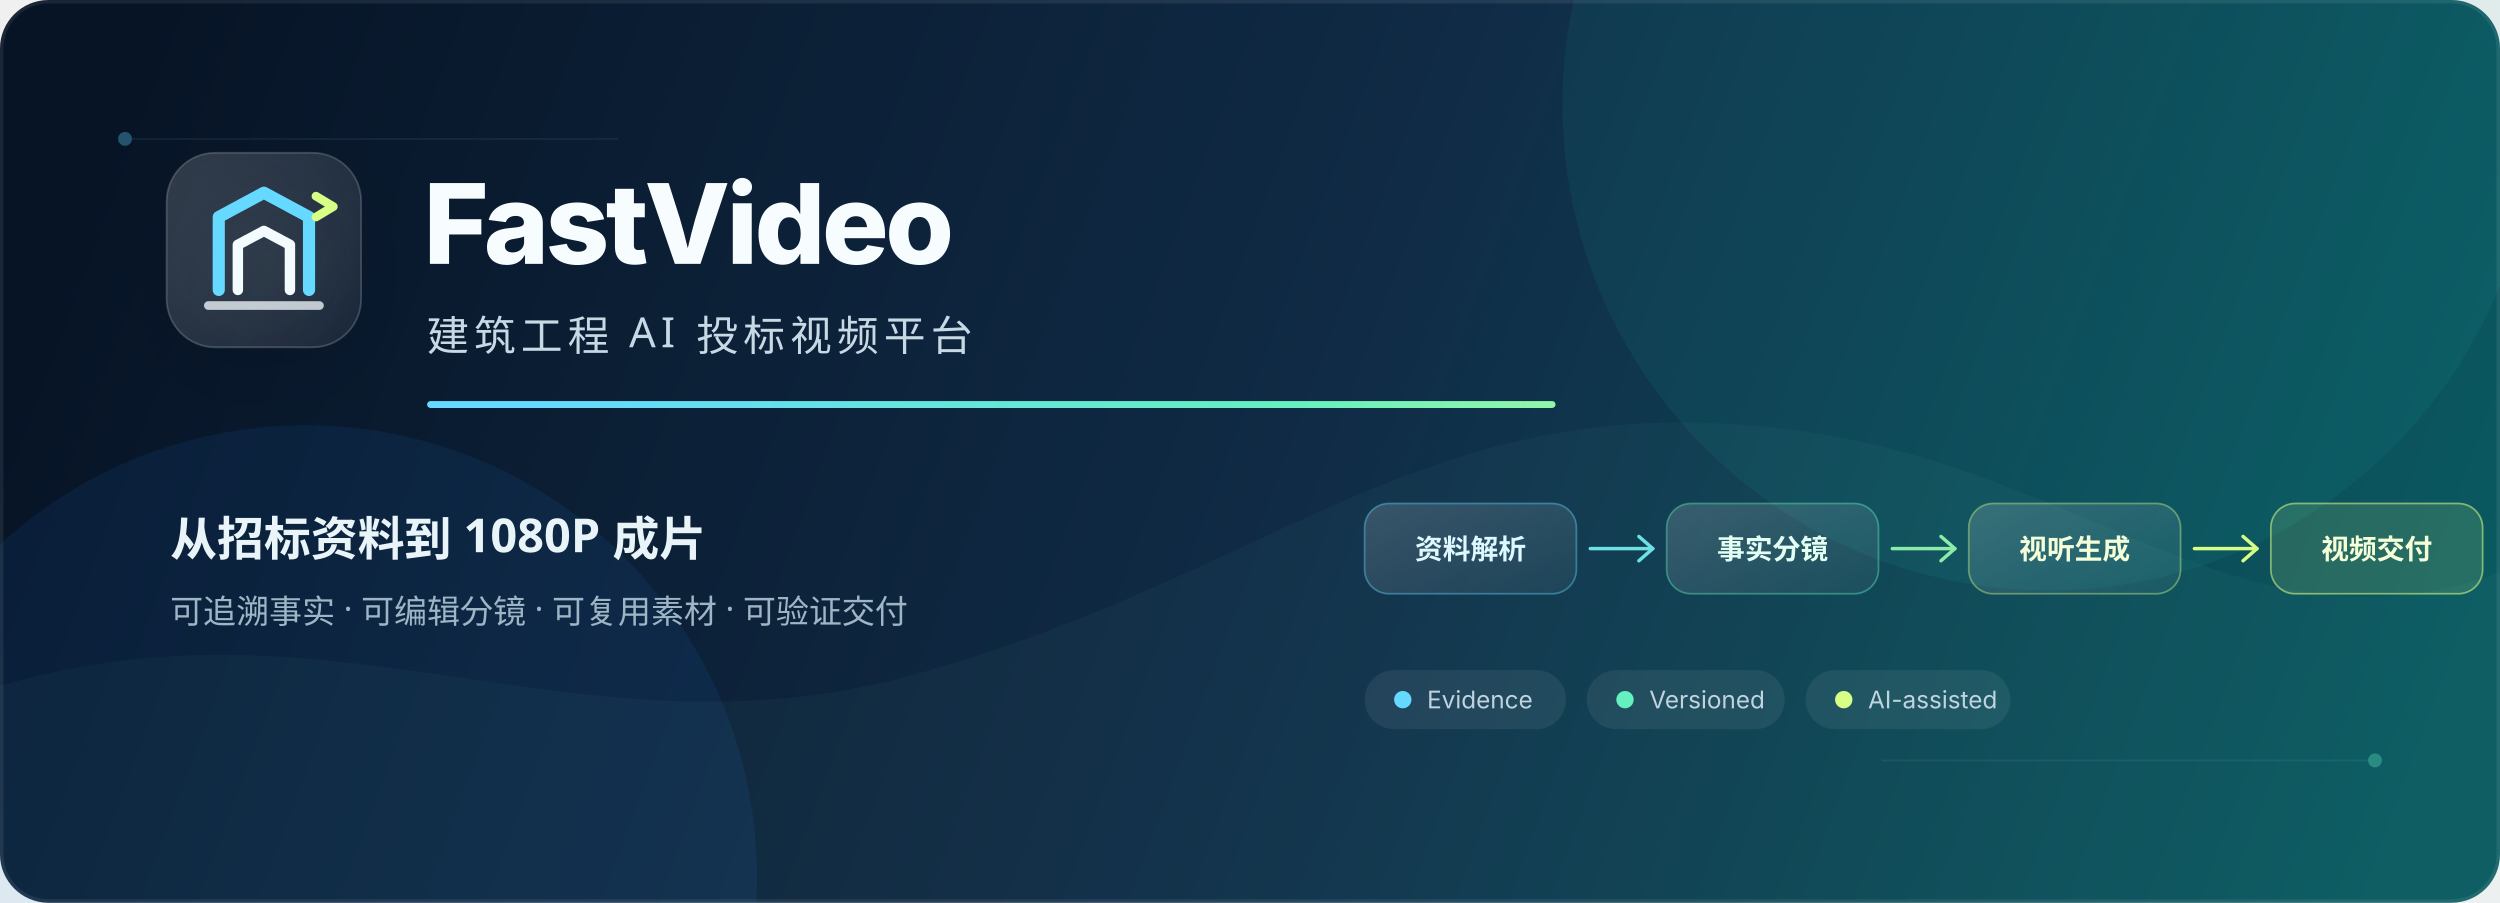
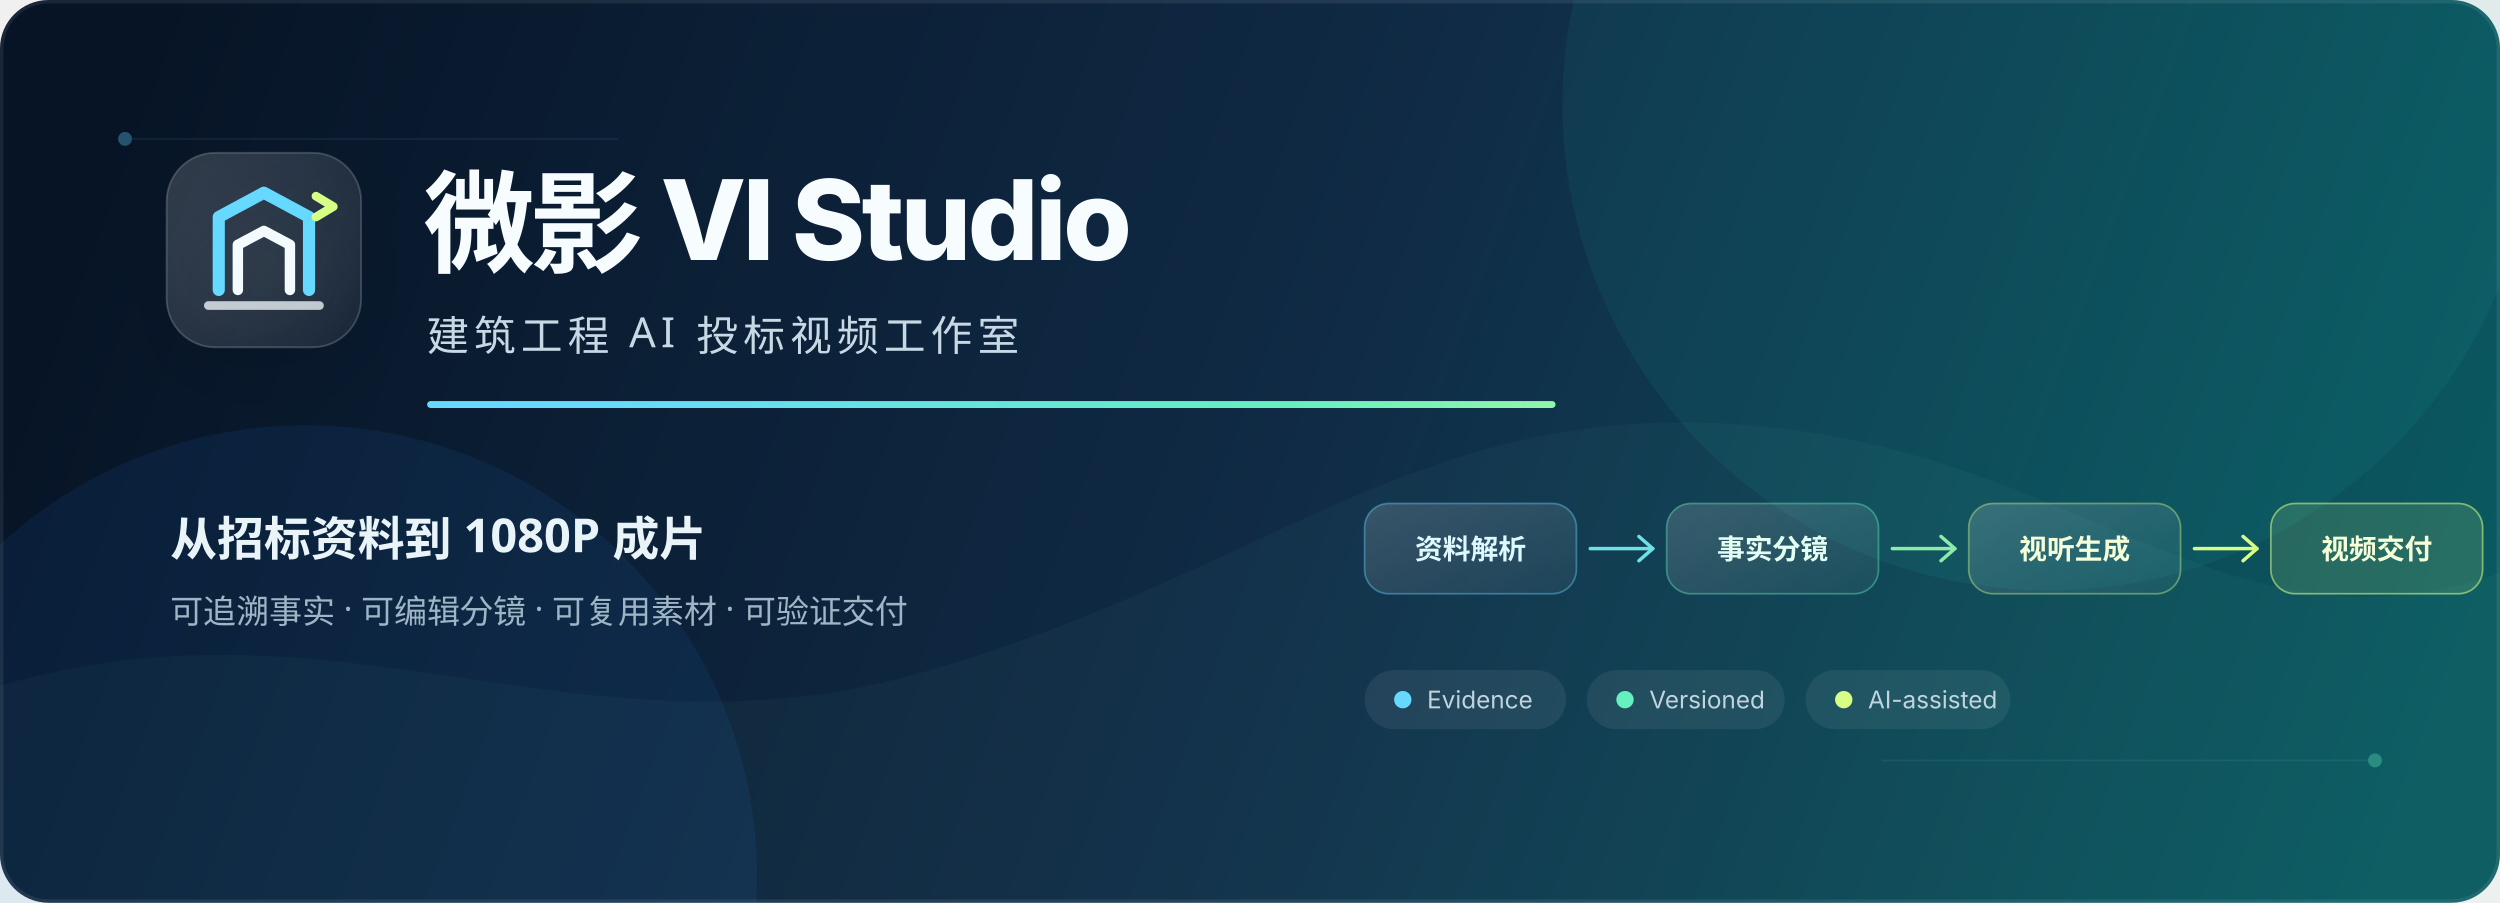
<svg xmlns="http://www.w3.org/2000/svg" width="1440" height="520" viewBox="0 0 1440 520" fill="none">
  <defs>
    <linearGradient id="background" x1="80" y1="30" x2="1370" y2="510" gradientUnits="userSpaceOnUse">
      <stop stop-color="#071426" />
      <stop offset="0.52" stop-color="#102B46" />
      <stop offset="1" stop-color="#0A5960" />
    </linearGradient>
    <linearGradient id="accent" x1="312" y1="0" x2="1134" y2="0" gradientUnits="userSpaceOnUse">
      <stop stop-color="#65D9FF" />
      <stop offset="0.52" stop-color="#65F0C0" />
      <stop offset="1" stop-color="#D8FF85" />
    </linearGradient>
    <linearGradient id="glass" x1="0" y1="0" x2="1" y2="1">
      <stop stop-color="#FFFFFF" stop-opacity="0.16" />
      <stop offset="1" stop-color="#FFFFFF" stop-opacity="0.04" />
    </linearGradient>
    <filter id="shadow" x="-20%" y="-30%" width="140%" height="170%">
      <feDropShadow dx="0" dy="18" stdDeviation="28" flood-color="#00111E" flood-opacity="0.45" />
    </filter>
  </defs>
  <rect width="1440" height="520" rx="28" fill="url(#background)" />
  <circle cx="1180" cy="60" r="280" fill="#22C7B8" fill-opacity="0.08" />
  <circle cx="176" cy="505" r="260" fill="#2D8DFF" fill-opacity="0.08" />
  <path d="M0 395C194 338 334 441 525 389C742 329 825 217 1042 249C1206 273 1295 382 1440 330V520H0V395Z" fill="#77FFE1" fill-opacity="0.035" />
  <g opacity="0.32">
    <path d="M72 80H356" stroke="#8CE9FF" stroke-opacity="0.24" />
    <path d="M1084 438H1368" stroke="#8CE9FF" stroke-opacity="0.24" />
    <circle cx="72" cy="80" r="4" fill="#65D9FF" />
    <circle cx="1368" cy="438" r="4" fill="#65F0C0" />
  </g>
  <g transform="translate(96 88)" filter="url(#shadow)">
    <rect width="112" height="112" rx="28" fill="url(#glass)" stroke="#FFFFFF" stroke-opacity="0.18" />
    <path d="M30 79V37L56 23L82 37V79" stroke="url(#accent)" stroke-width="7" stroke-linecap="round" stroke-linejoin="round" />
    <path d="M41 79V53L56 45L71 53V79" stroke="#F4FBFF" stroke-width="6" stroke-linecap="round" stroke-linejoin="round" />
    <path d="M24 88H88" stroke="#F4FBFF" stroke-opacity="0.75" stroke-width="5" stroke-linecap="round" />
    <path d="M86 25L96 31L86 37" stroke="#D8FF85" stroke-width="5" stroke-linecap="round" stroke-linejoin="round" />
  </g>
-   <text x="244" y="152" fill="#F7FCFF" font-family="Inter, ui-sans-serif, system-ui, -apple-system, BlinkMacSystemFont, 'Segoe UI', sans-serif" font-size="64" font-weight="760" letter-spacing="-2">FastVideo</text>
-   <text x="246" y="202" fill="#C7D9E5" font-family="'PingFang SC', 'Microsoft YaHei', ui-sans-serif, system-ui, sans-serif" font-size="24" font-weight="500" letter-spacing="3">建筑工程 AI 投标视频平台</text>
+   <text x="244" y="152" fill="#F7FCFF" font-family="Inter, ui-sans-serif, system-ui, -apple-system, BlinkMacSystemFont, 'Segoe UI', sans-serif" font-size="64" font-weight="760" letter-spacing="-2">微影 VI Studio</text>
+   <text x="246" y="202" fill="#C7D9E5" font-family="'PingFang SC', 'Microsoft YaHei', ui-sans-serif, system-ui, sans-serif" font-size="24" font-weight="500" letter-spacing="3">建筑工程 AI 投标视频工作室</text>
  <rect x="246" y="231" width="650" height="4" rx="2" fill="url(#accent)" />
  <text x="98" y="320" fill="#E8F4F8" font-family="'PingFang SC', 'Microsoft YaHei', ui-sans-serif, system-ui, sans-serif" font-size="27" font-weight="560">从招标资料到 1080P 成片</text>
  <text x="98" y="359" fill="#9DB5C4" font-family="'PingFang SC', 'Microsoft YaHei', ui-sans-serif, system-ui, sans-serif" font-size="19">可追溯事实 · 可编辑分镜 · 可复用素材 · 可验证交付</text>
  <g transform="translate(786 290)" font-family="'PingFang SC', 'Microsoft YaHei', ui-sans-serif, system-ui, sans-serif" font-size="16" font-weight="600">
    <rect x="0" y="0" width="122" height="52" rx="14" fill="url(#glass)" stroke="#65D9FF" stroke-opacity="0.4" />
    <text x="61" y="32" text-anchor="middle" fill="#DDF8FF">资料解析</text>
    <path d="M130 26H166" stroke="#6DE1E6" stroke-width="2" stroke-linecap="round" />
    <path d="M158 19L166 26L158 33" stroke="#6DE1E6" stroke-width="2" stroke-linecap="round" stroke-linejoin="round" />
    <rect x="174" y="0" width="122" height="52" rx="14" fill="url(#glass)" stroke="#65F0C0" stroke-opacity="0.4" />
    <text x="235" y="32" text-anchor="middle" fill="#E3FFF3">事实分镜</text>
    <path d="M304 26H340" stroke="#8BECA9" stroke-width="2" stroke-linecap="round" />
    <path d="M332 19L340 26L332 33" stroke="#8BECA9" stroke-width="2" stroke-linecap="round" stroke-linejoin="round" />
    <rect x="348" y="0" width="122" height="52" rx="14" fill="url(#glass)" stroke="#D8FF85" stroke-opacity="0.4" />
    <text x="409" y="32" text-anchor="middle" fill="#F4FFD9">视听生成</text>
    <path d="M478 26H514" stroke="#D8FF85" stroke-width="2" stroke-linecap="round" />
    <path d="M506 19L514 26L506 33" stroke="#D8FF85" stroke-width="2" stroke-linecap="round" stroke-linejoin="round" />
    <rect x="522" y="0" width="122" height="52" rx="14" fill="#D8FF85" fill-opacity="0.14" stroke="#D8FF85" stroke-opacity="0.55" />
    <text x="583" y="32" text-anchor="middle" fill="#F5FFD8">视频交付</text>
  </g>
  <g transform="translate(786 386)">
    <rect width="116" height="34" rx="17" fill="#FFFFFF" fill-opacity="0.07" />
    <circle cx="22" cy="17" r="5" fill="#65D9FF" />
    <text x="36" y="22" fill="#BFD4DF" font-family="Inter, ui-sans-serif, system-ui, sans-serif" font-size="14">Evidence</text>
    <rect x="128" width="114" height="34" rx="17" fill="#FFFFFF" fill-opacity="0.07" />
    <circle cx="150" cy="17" r="5" fill="#65F0C0" />
    <text x="164" y="22" fill="#BFD4DF" font-family="Inter, ui-sans-serif, system-ui, sans-serif" font-size="14">Versioned</text>
    <rect x="254" width="118" height="34" rx="17" fill="#FFFFFF" fill-opacity="0.07" />
    <circle cx="276" cy="17" r="5" fill="#D8FF85" />
    <text x="290" y="22" fill="#BFD4DF" font-family="Inter, ui-sans-serif, system-ui, sans-serif" font-size="14">AI-assisted</text>
  </g>
  <rect x="1" y="1" width="1438" height="518" rx="27" stroke="#FFFFFF" stroke-opacity="0.08" stroke-width="2" />
</svg>
